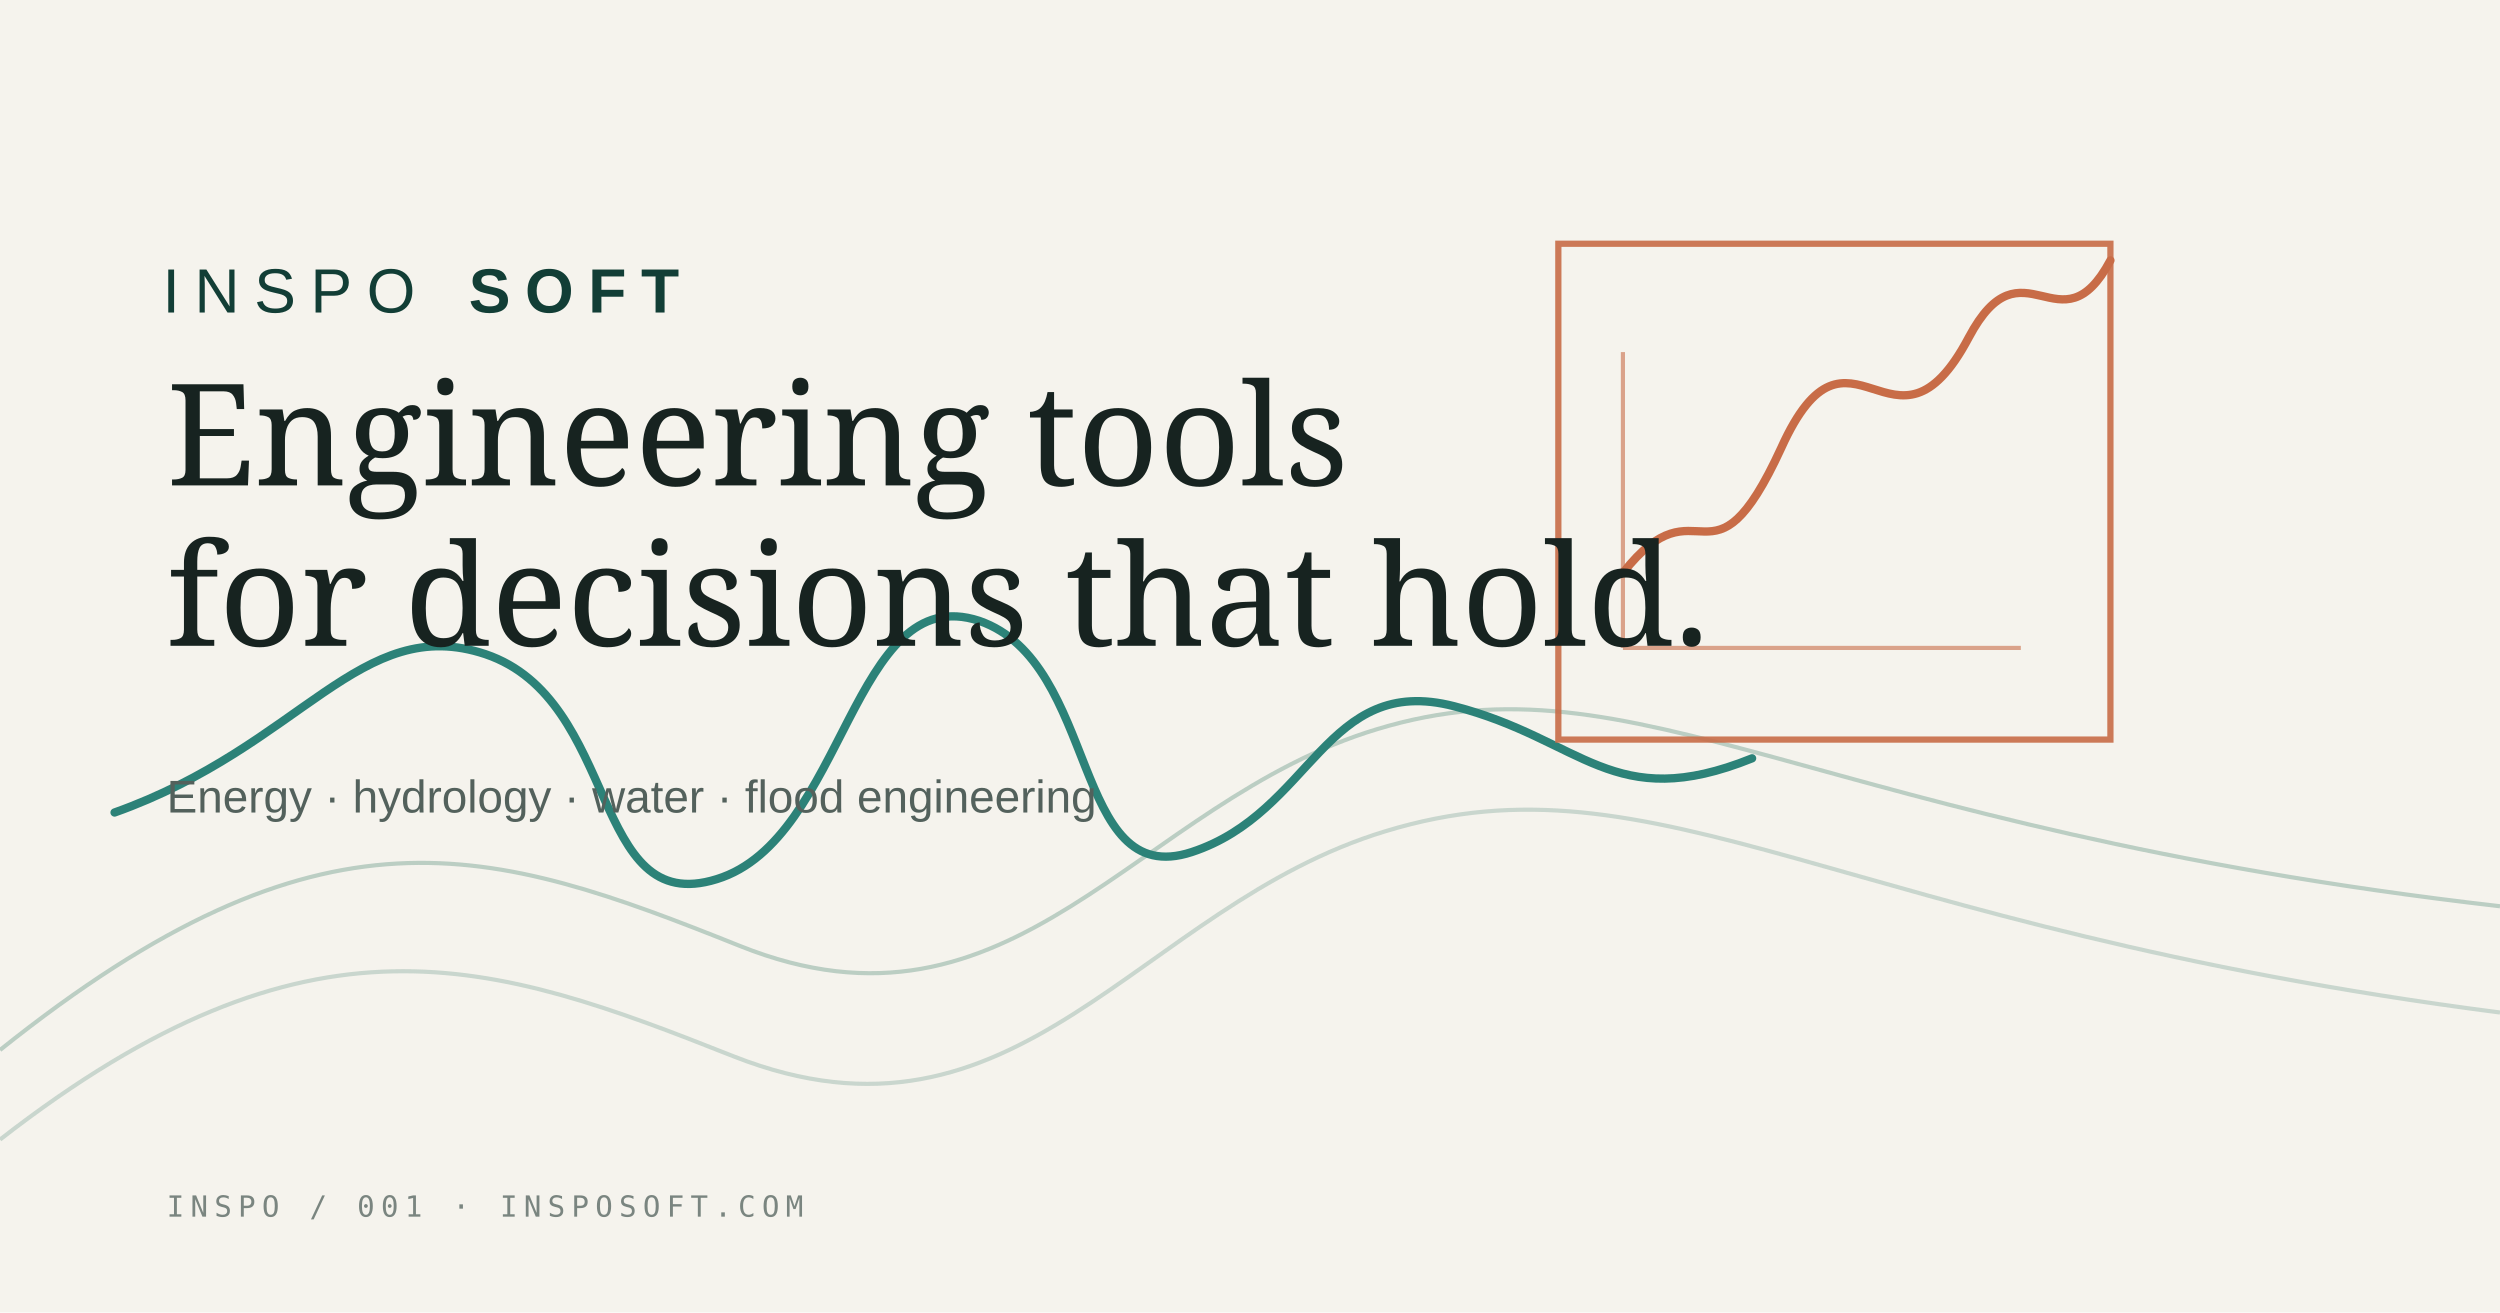
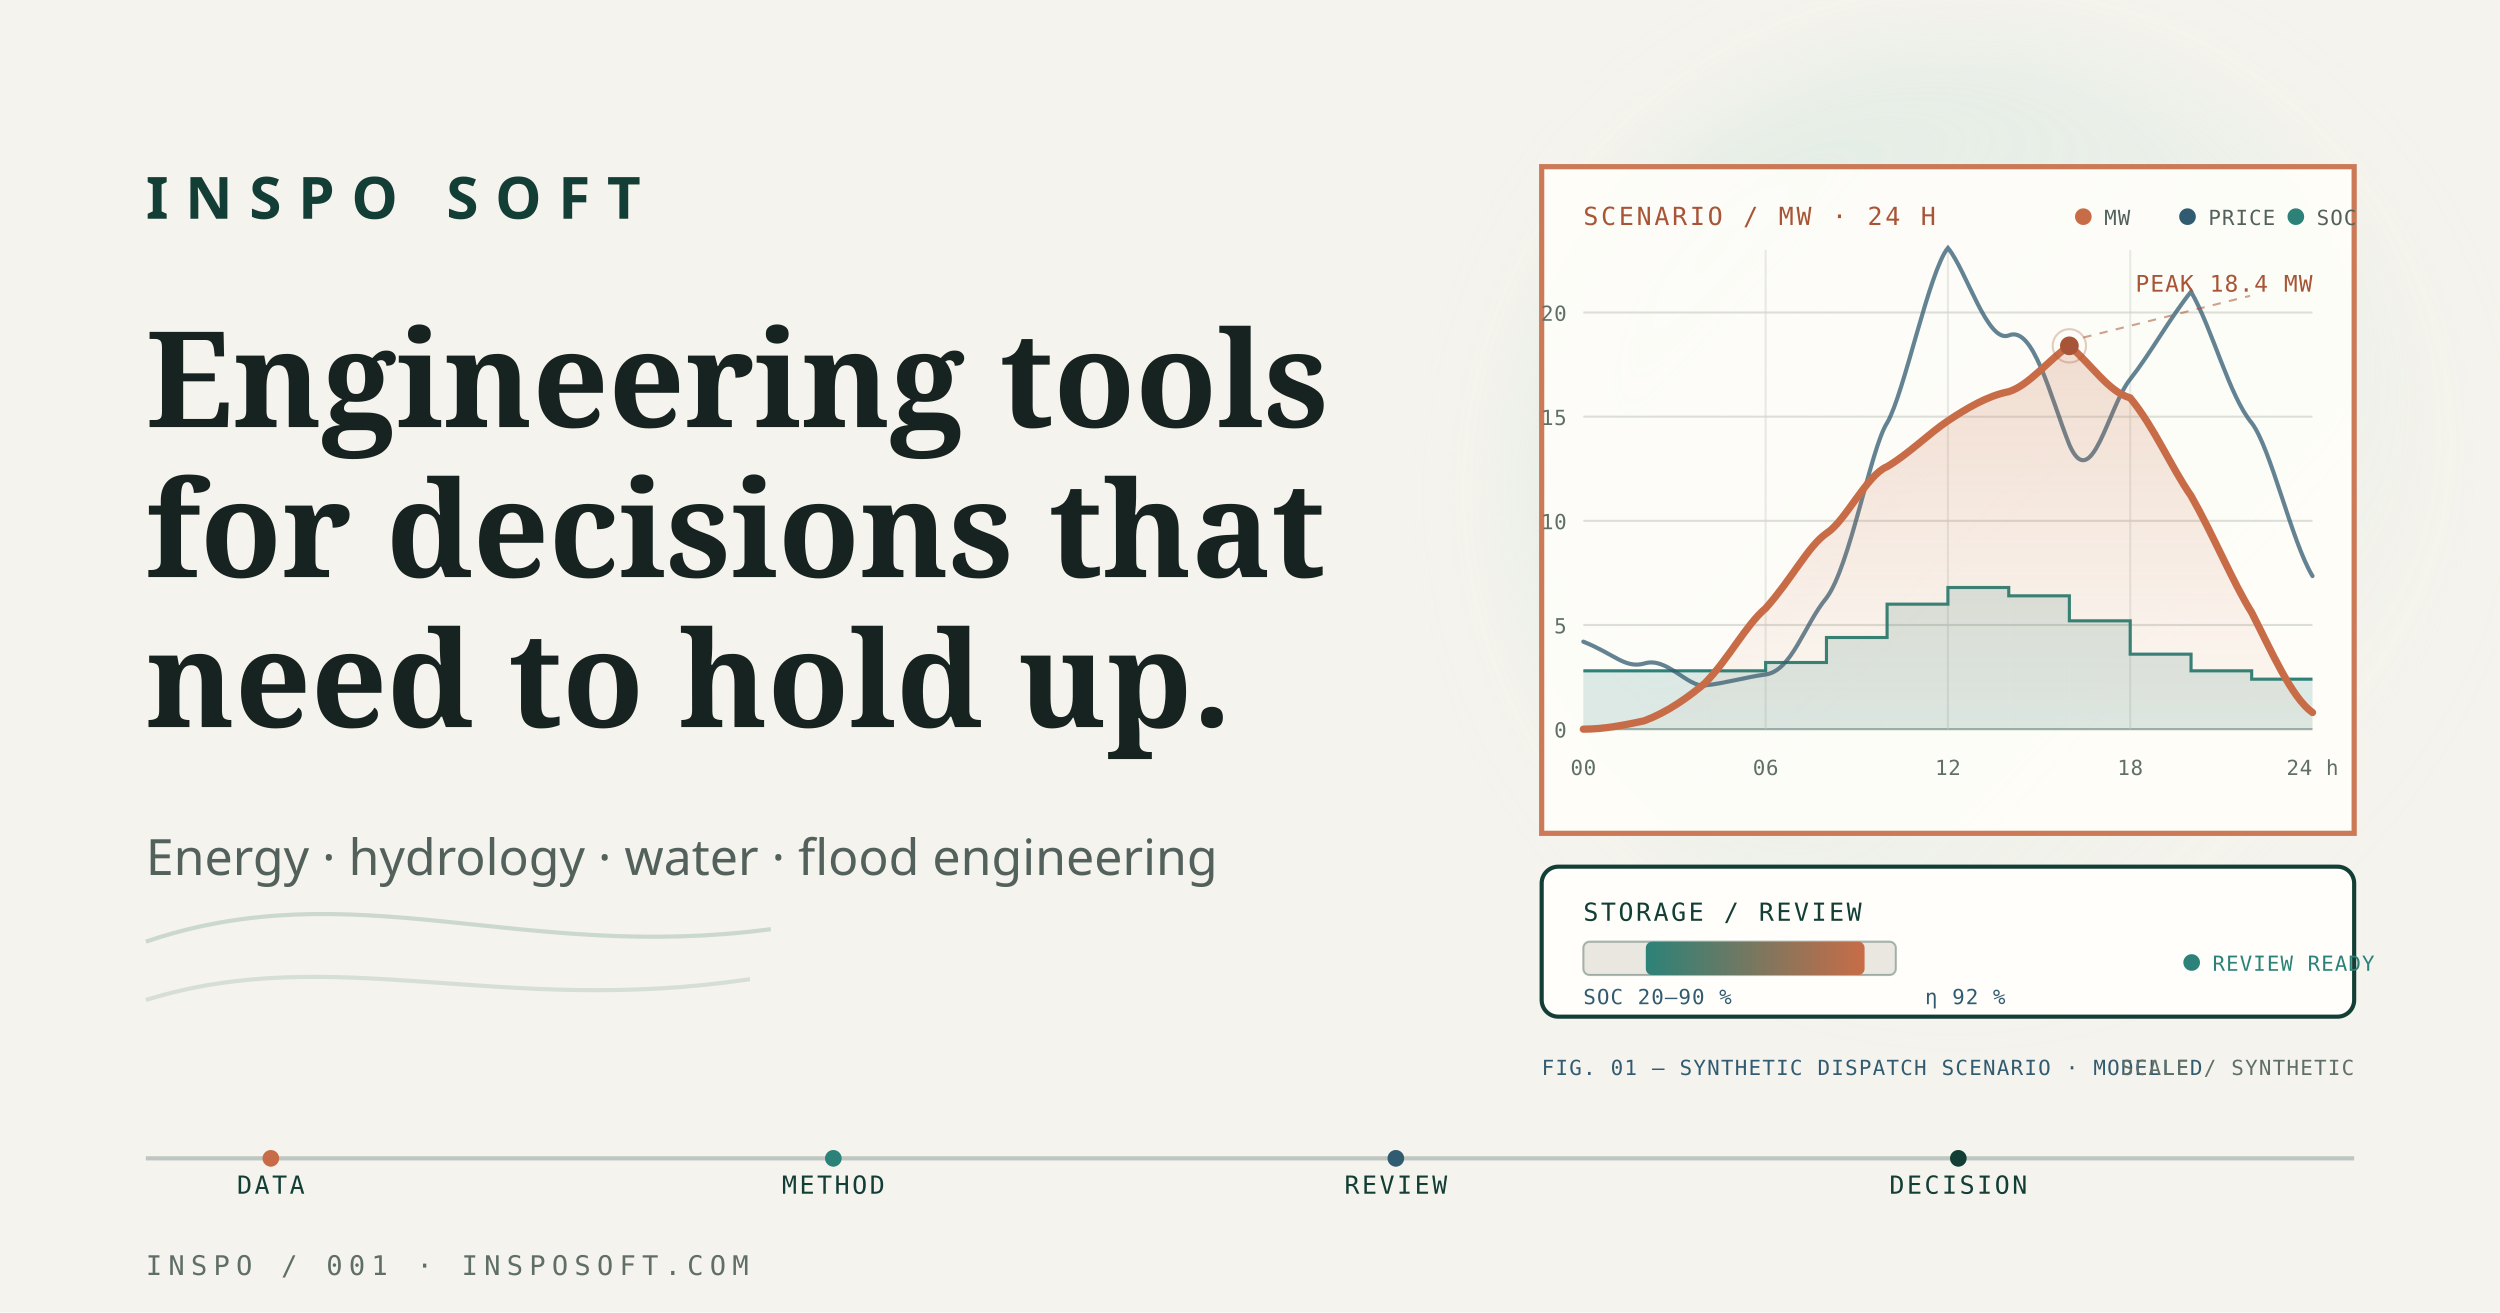
<svg xmlns="http://www.w3.org/2000/svg" viewBox="0 0 1200 630" fill="none">
+   <defs>
+     <linearGradient id="wash" x1="760" y1="60" x2="1120" y2="400" gradientUnits="userSpaceOnUse">
+       <stop stop-color="#dcebe1" />
+       <stop offset="1" stop-color="#dcebe1" stop-opacity="0" />
+     </linearGradient>
+     <linearGradient id="rustArea" x1="0" y1="0" x2="0" y2="1">
+       <stop offset="0" stop-color="#c86c47" stop-opacity=".22" />
+       <stop offset="1" stop-color="#c86c47" stop-opacity=".03" />
+     </linearGradient>
+     <linearGradient id="socGrad" x1="0" y1="0" x2="1" y2="0">
+       <stop offset="0" stop-color="#2c8278" />
+       <stop offset="1" stop-color="#c86c47" />
+     </linearGradient>
+     <filter id="soft" x="-40%" y="-40%" width="180%" height="180%">
+       <feGaussianBlur stdDeviation="22" />
+     </filter>
+   </defs>
  <rect width="1200" height="630" fill="#f5f3ed" />
-   <path d="M0 504C155 380 235 406 355 454c132 53 190-69 306-104 125-38 208 47 539 85" stroke="#8caea1" stroke-width="2" opacity=".55" />
-   <path d="M0 547c149-116 236-86 352-40 137 54 194-72 313-108 131-40 217 46 535 87" stroke="#8caea1" stroke-width="2" opacity=".42" />
-   <path d="M55 390c90-32 118-96 178-76 65 22 50 127 111 108 62-19 65-144 126-124 58 20 44 130 102 111 58-19 64-86 126-70 62 16 76 52 143 25" stroke="#2c8278" stroke-width="4" stroke-linecap="round" />
-   <rect x="748" y="117" width="265" height="238" stroke="#c86c47" stroke-width="3" opacity=".9" />
-   <path d="M779 311V169m0 142h191" stroke="#c86c47" stroke-width="2" opacity=".6" />
-   <path d="M779 275c37-47 42 14 76-60 33-73 54 15 90-53 26-49 44 8 68-37" stroke="#c86c47" stroke-width="4" stroke-linecap="round" />
-   <text x="78" y="150" fill="#123e36" font-family="Arial, sans-serif" font-size="30" letter-spacing="7">INSPO</text>
-   <text x="225" y="150" fill="#123e36" font-family="Arial, sans-serif" font-size="30" font-weight="700" letter-spacing="7">SOFT</text>
-   <text x="80" y="233" fill="#172320" font-family="Georgia, serif" font-size="68">Engineering tools</text>
-   <text x="80" y="310" fill="#172320" font-family="Georgia, serif" font-size="68">for decisions that hold.</text>
-   <text x="80" y="390" fill="#53615c" font-family="Arial, sans-serif" font-size="22">Energy · hydrology · water · flood engineering</text>
-   <text x="80" y="584" fill="#7a8580" font-family="monospace" font-size="14" letter-spacing="3">INSPO / 001 · INSPOSOFT.COM</text>
+   <circle cx="950" cy="240" r="220" fill="url(#wash)" filter="url(#soft)" opacity=".8" />
+   <path d="M70 452c100-34 180 10 300-6" stroke="#8caea1" stroke-width="2" opacity=".4" />
+   <path d="M70 480c90-28 170 8 290-10" stroke="#8caea1" stroke-width="2" opacity=".3" />
+   <text x="70" y="105" fill="#123e36" font-family="DM Sans, sans-serif" font-weight="700" font-size="28" letter-spacing="8">INSPO SOFT</text>
+   <text x="70" y="205" fill="#172320" font-family="Fraunces, serif" font-weight="700" font-size="64">Engineering tools</text>
+   <text x="70" y="277" fill="#172320" font-family="Fraunces, serif" font-weight="700" font-size="64">for decisions that</text>
+   <text x="70" y="349" fill="#172320" font-family="Fraunces, serif" font-weight="700" font-size="64">need to hold up.</text>
+   <text x="70" y="420" fill="#53615c" font-family="DM Sans, sans-serif" font-weight="400" font-size="24">Energy · hydrology · water · flood engineering</text>
+   <rect x="740" y="80" width="390" height="320" fill="#fffefa" stroke="#c86c47" stroke-width="2.5" opacity=".9" />
+   <text x="760" y="108" fill="#a85436" font-family="JetBrains Mono, monospace" font-weight="500" font-size="12" letter-spacing="1.3">SCENARIO / MW · 24 H</text>
+   <circle cx="1000" cy="104" r="4" fill="#c86c47" />
+   <text x="1010" y="108" fill="#53615c" font-family="JetBrains Mono, monospace" font-weight="400" font-size="10" letter-spacing=".5">MW</text>
+   <circle cx="1050" cy="104" r="4" fill="#315b70" />
+   <text x="1060" y="108" fill="#53615c" font-family="JetBrains Mono, monospace" font-weight="400" font-size="10" letter-spacing=".5">PRICE</text>
+   <circle cx="1102" cy="104" r="4" fill="#2c8278" />
+   <text x="1112" y="108" fill="#53615c" font-family="JetBrains Mono, monospace" font-weight="400" font-size="10" letter-spacing=".5">SOC</text>
+   <g stroke="#d3d7ce" stroke-opacity=".8">
+     <path d="M760 300h350M760 250h350M760 200h350M760 150h350" />
+   </g>
+   <path d="M760 350h350" stroke="#123e36" stroke-opacity=".4" />
+   <g stroke="#d3d7ce" stroke-opacity=".5">
+     <path d="M847.5 120v230M935 120v230M1022.5 120v230" />
+   </g>
+   <g fill="#5f6f68" font-family="JetBrains Mono, monospace" font-weight="400" font-size="10" letter-spacing=".3" text-anchor="end">
+     <text x="752" y="154">20</text>
+     <text x="752" y="204">15</text>
+     <text x="752" y="254">10</text>
+     <text x="752" y="304">5</text>
+     <text x="752" y="354">0</text>
+   </g>
+   <g fill="#5f6f68" font-family="JetBrains Mono, monospace" font-weight="400" font-size="10" letter-spacing=".3" text-anchor="middle">
+     <text x="760" y="372">00</text>
+     <text x="847.5" y="372">06</text>
+     <text x="935" y="372">12</text>
+     <text x="1022.5" y="372">18</text>
+     <text x="1110" y="372">24 h</text>
+   </g>
+   <g fill="#2c8278" fill-opacity=".16">
+     <rect x="760" y="322" width="29.2" height="28" />
+     <rect x="789.2" y="322" width="29.1" height="28" />
+     <rect x="818.3" y="322" width="29.2" height="28" />
+     <rect x="847.5" y="318" width="29.2" height="32" />
+     <rect x="876.7" y="306" width="29.1" height="44" />
+     <rect x="905.8" y="290" width="29.2" height="60" />
+     <rect x="935" y="282" width="29.2" height="68" />
+     <rect x="964.2" y="286" width="29.1" height="64" />
+     <rect x="993.3" y="298" width="29.2" height="52" />
+     <rect x="1022.5" y="314" width="29.2" height="36" />
+     <rect x="1051.7" y="322" width="29.1" height="28" />
+     <rect x="1080.8" y="326" width="29.2" height="24" />
+   </g>
+   <path d="M760 322H789.2V322H818.3V322H847.5V318H876.7V306H905.8V290H935V282H964.2V286H993.3V298H1022.5V314H1051.7V322H1080.8V326H1110" stroke="#2c8278" stroke-width="1.5" />
+   <path d="M760 308 C 775 314 780 321 789.2 318.5 C 800 315 810 330 818.3 329 C 828 328 838 325 847.5 323.75 C 860 322 866 300 876.7 287 C 888 272 898 215 905.8 203 C 914 189 926 130 935 119 C 944 130 954 165 964.2 161 C 976 156 984 190 993.3 213.5 C 1004 238 1012 195 1022.5 182 C 1032 170 1042 152 1051.7 140 C 1062 158 1070 190 1080.8 203 C 1090 215 1100 260 1110 276.5" stroke="#315b70" stroke-width="2" stroke-opacity=".75" stroke-linecap="round" />
+   <path d="M760 350 C 770 350 780 348 789.2 346 C 800 342 810 335 818.3 328 C 830 316 838 300 847.5 292 C 860 278 868 262 876.7 256 C 886 250 896 228 905.8 224 C 916 218 926 208 935 202 C 944 196 954 190 964.2 188 C 974 185 984 172 993.3 166 C 1004 175 1012 188 1022.5 191 C 1034 205 1042 224 1051.7 238 C 1062 256 1072 280 1080.8 294 C 1090 312 1100 335 1110 342 L 1110 350 L 760 350 Z" fill="url(#rustArea)" />
+   <path d="M760 350 C 770 350 780 348 789.2 346 C 800 342 810 335 818.3 328 C 830 316 838 300 847.5 292 C 860 278 868 262 876.7 256 C 886 250 896 228 905.8 224 C 916 218 926 208 935 202 C 944 196 954 190 964.2 188 C 974 185 984 172 993.3 166 C 1004 175 1012 188 1022.5 191 C 1034 205 1042 224 1051.7 238 C 1062 256 1072 280 1080.8 294 C 1090 312 1100 335 1110 342" stroke="#c86c47" stroke-width="3.5" stroke-linecap="round" />
+   <circle cx="993.3" cy="166" r="4.5" fill="#a85436" />
+   <circle cx="993.3" cy="166" r="8" stroke="#a85436" stroke-opacity=".3" />
+   <path d="M1000 162 L 1080 142" stroke="#a85436" stroke-opacity=".55" stroke-dasharray="4 4" />
+   <text x="1110" y="140" fill="#a85436" font-family="JetBrains Mono, monospace" font-weight="500" font-size="11" letter-spacing=".5" text-anchor="end">PEAK 18.4 MW</text>
+   <rect x="740" y="416" width="390" height="72" rx="8" fill="#fffefa" stroke="#123e36" stroke-width="2" />
+   <text x="760" y="442" fill="#123e36" font-family="JetBrains Mono, monospace" font-weight="500" font-size="12" letter-spacing="1.2">STORAGE / REVIEW</text>
+   <rect x="760" y="452" width="150" height="16" rx="3" fill="#e9e7df" stroke="#123e36" stroke-opacity=".35" />
+   <rect x="790" y="452" width="105" height="16" rx="3" fill="url(#socGrad)" />
+   <text x="760" y="482" fill="#315b70" font-family="JetBrains Mono, monospace" font-weight="400" font-size="10" letter-spacing=".5">SOC 20–90 %</text>
+   <text x="924" y="482" fill="#315b70" font-family="JetBrains Mono, monospace" font-weight="400" font-size="10" letter-spacing=".5">η 92 %</text>
+   <circle cx="1052" cy="462" r="4" fill="#2c8278" />
+   <text x="1062" y="466" fill="#2c8278" font-family="JetBrains Mono, monospace" font-weight="500" font-size="10" letter-spacing=".5">REVIEW READY</text>
+   <text x="740" y="516" fill="#315b70" font-family="JetBrains Mono, monospace" font-weight="400" font-size="10" letter-spacing=".6">FIG. 01 — SYNTHETIC DISPATCH SCENARIO · MODELLED</text>
+   <text x="1130" y="516" fill="#5f6f68" font-family="JetBrains Mono, monospace" font-weight="400" font-size="10" letter-spacing=".6" text-anchor="end">SCALE / SYNTHETIC</text>
+   <path d="M70 556h1060" stroke="#123e36" opacity=".25" stroke-width="2" />
+   <path d="M130 552v8M400 552v8M670 552v8M940 552v8" stroke="#123e36" opacity=".25" />
+   <circle cx="130" cy="556" r="4" fill="#c86c47" />
+   <circle cx="400" cy="556" r="4" fill="#2c8278" />
+   <circle cx="670" cy="556" r="4" fill="#315b70" />
+   <circle cx="940" cy="556" r="4" fill="#123e36" />
+   <g fill="#123e36" font-family="JetBrains Mono, monospace" font-weight="400" font-size="12" letter-spacing="1.2" text-anchor="middle">
+     <text x="130" y="573">DATA</text>
+     <text x="400" y="573">METHOD</text>
+     <text x="670" y="573">REVIEW</text>
+     <text x="940" y="573">DECISION</text>
+   </g>
+   <text x="70" y="612" fill="#5f6f68" font-family="JetBrains Mono, monospace" font-weight="400" font-size="13" letter-spacing="3">INSPO / 001 · INSPOSOFT.COM</text>
</svg>
